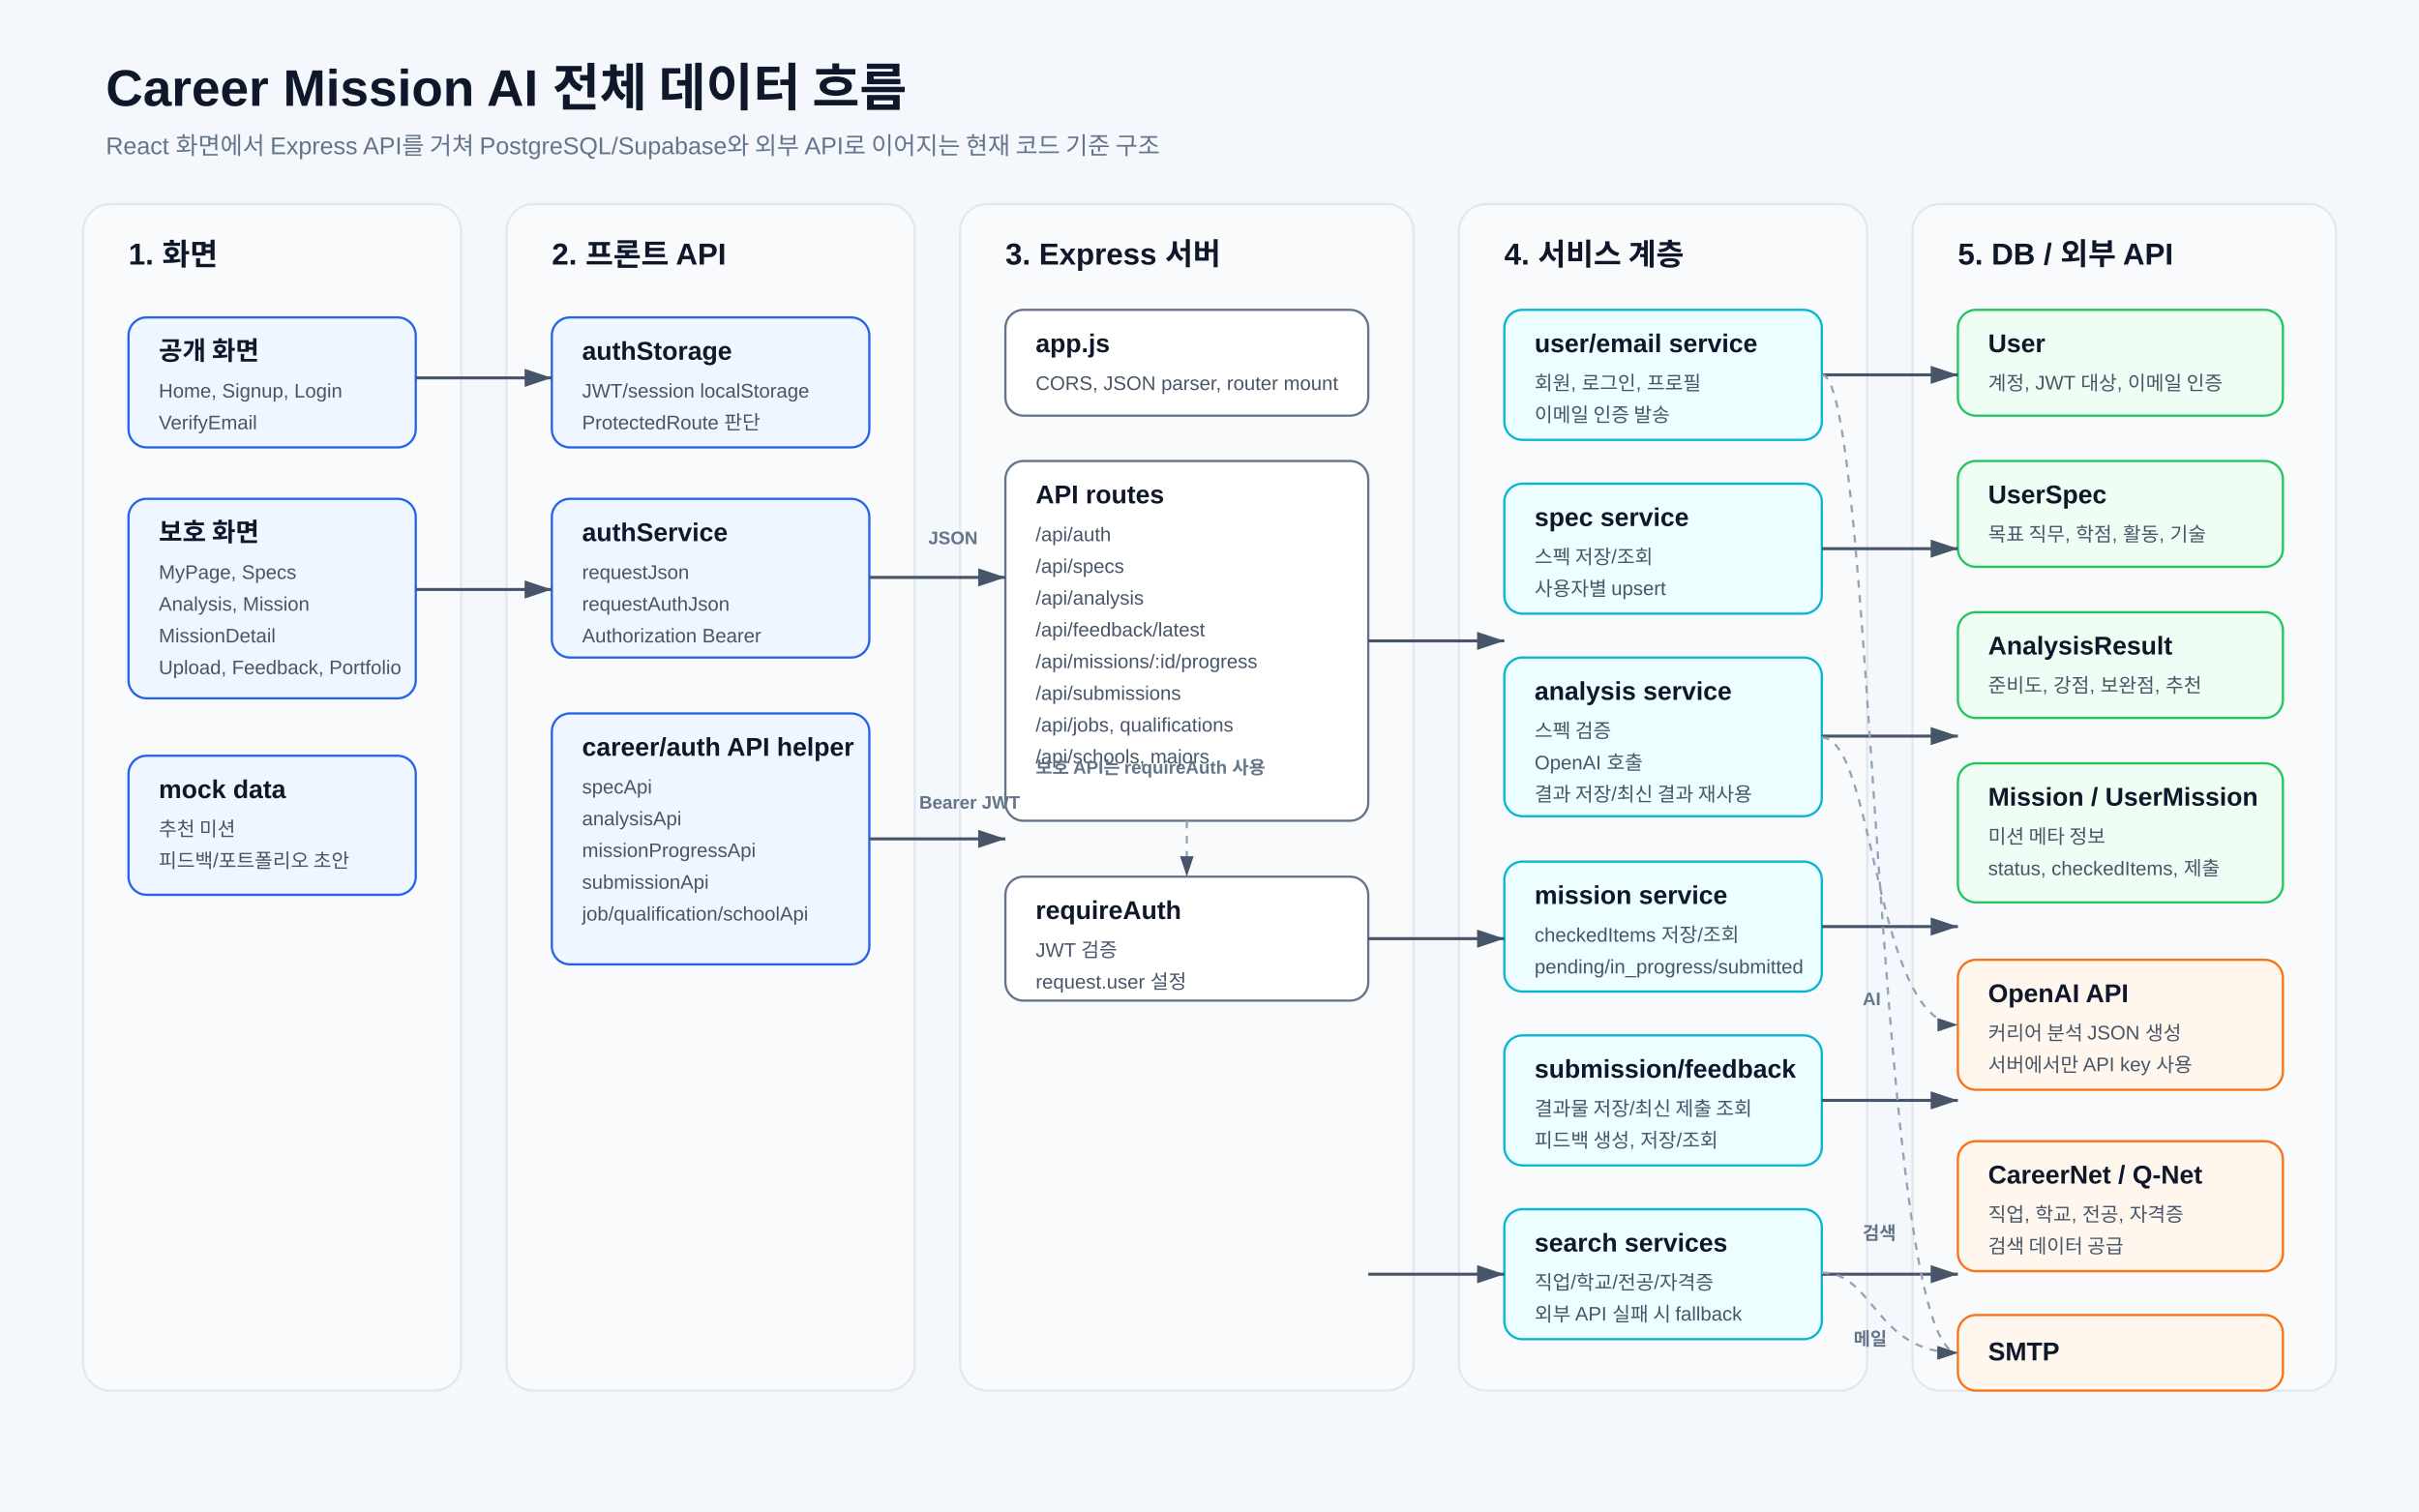
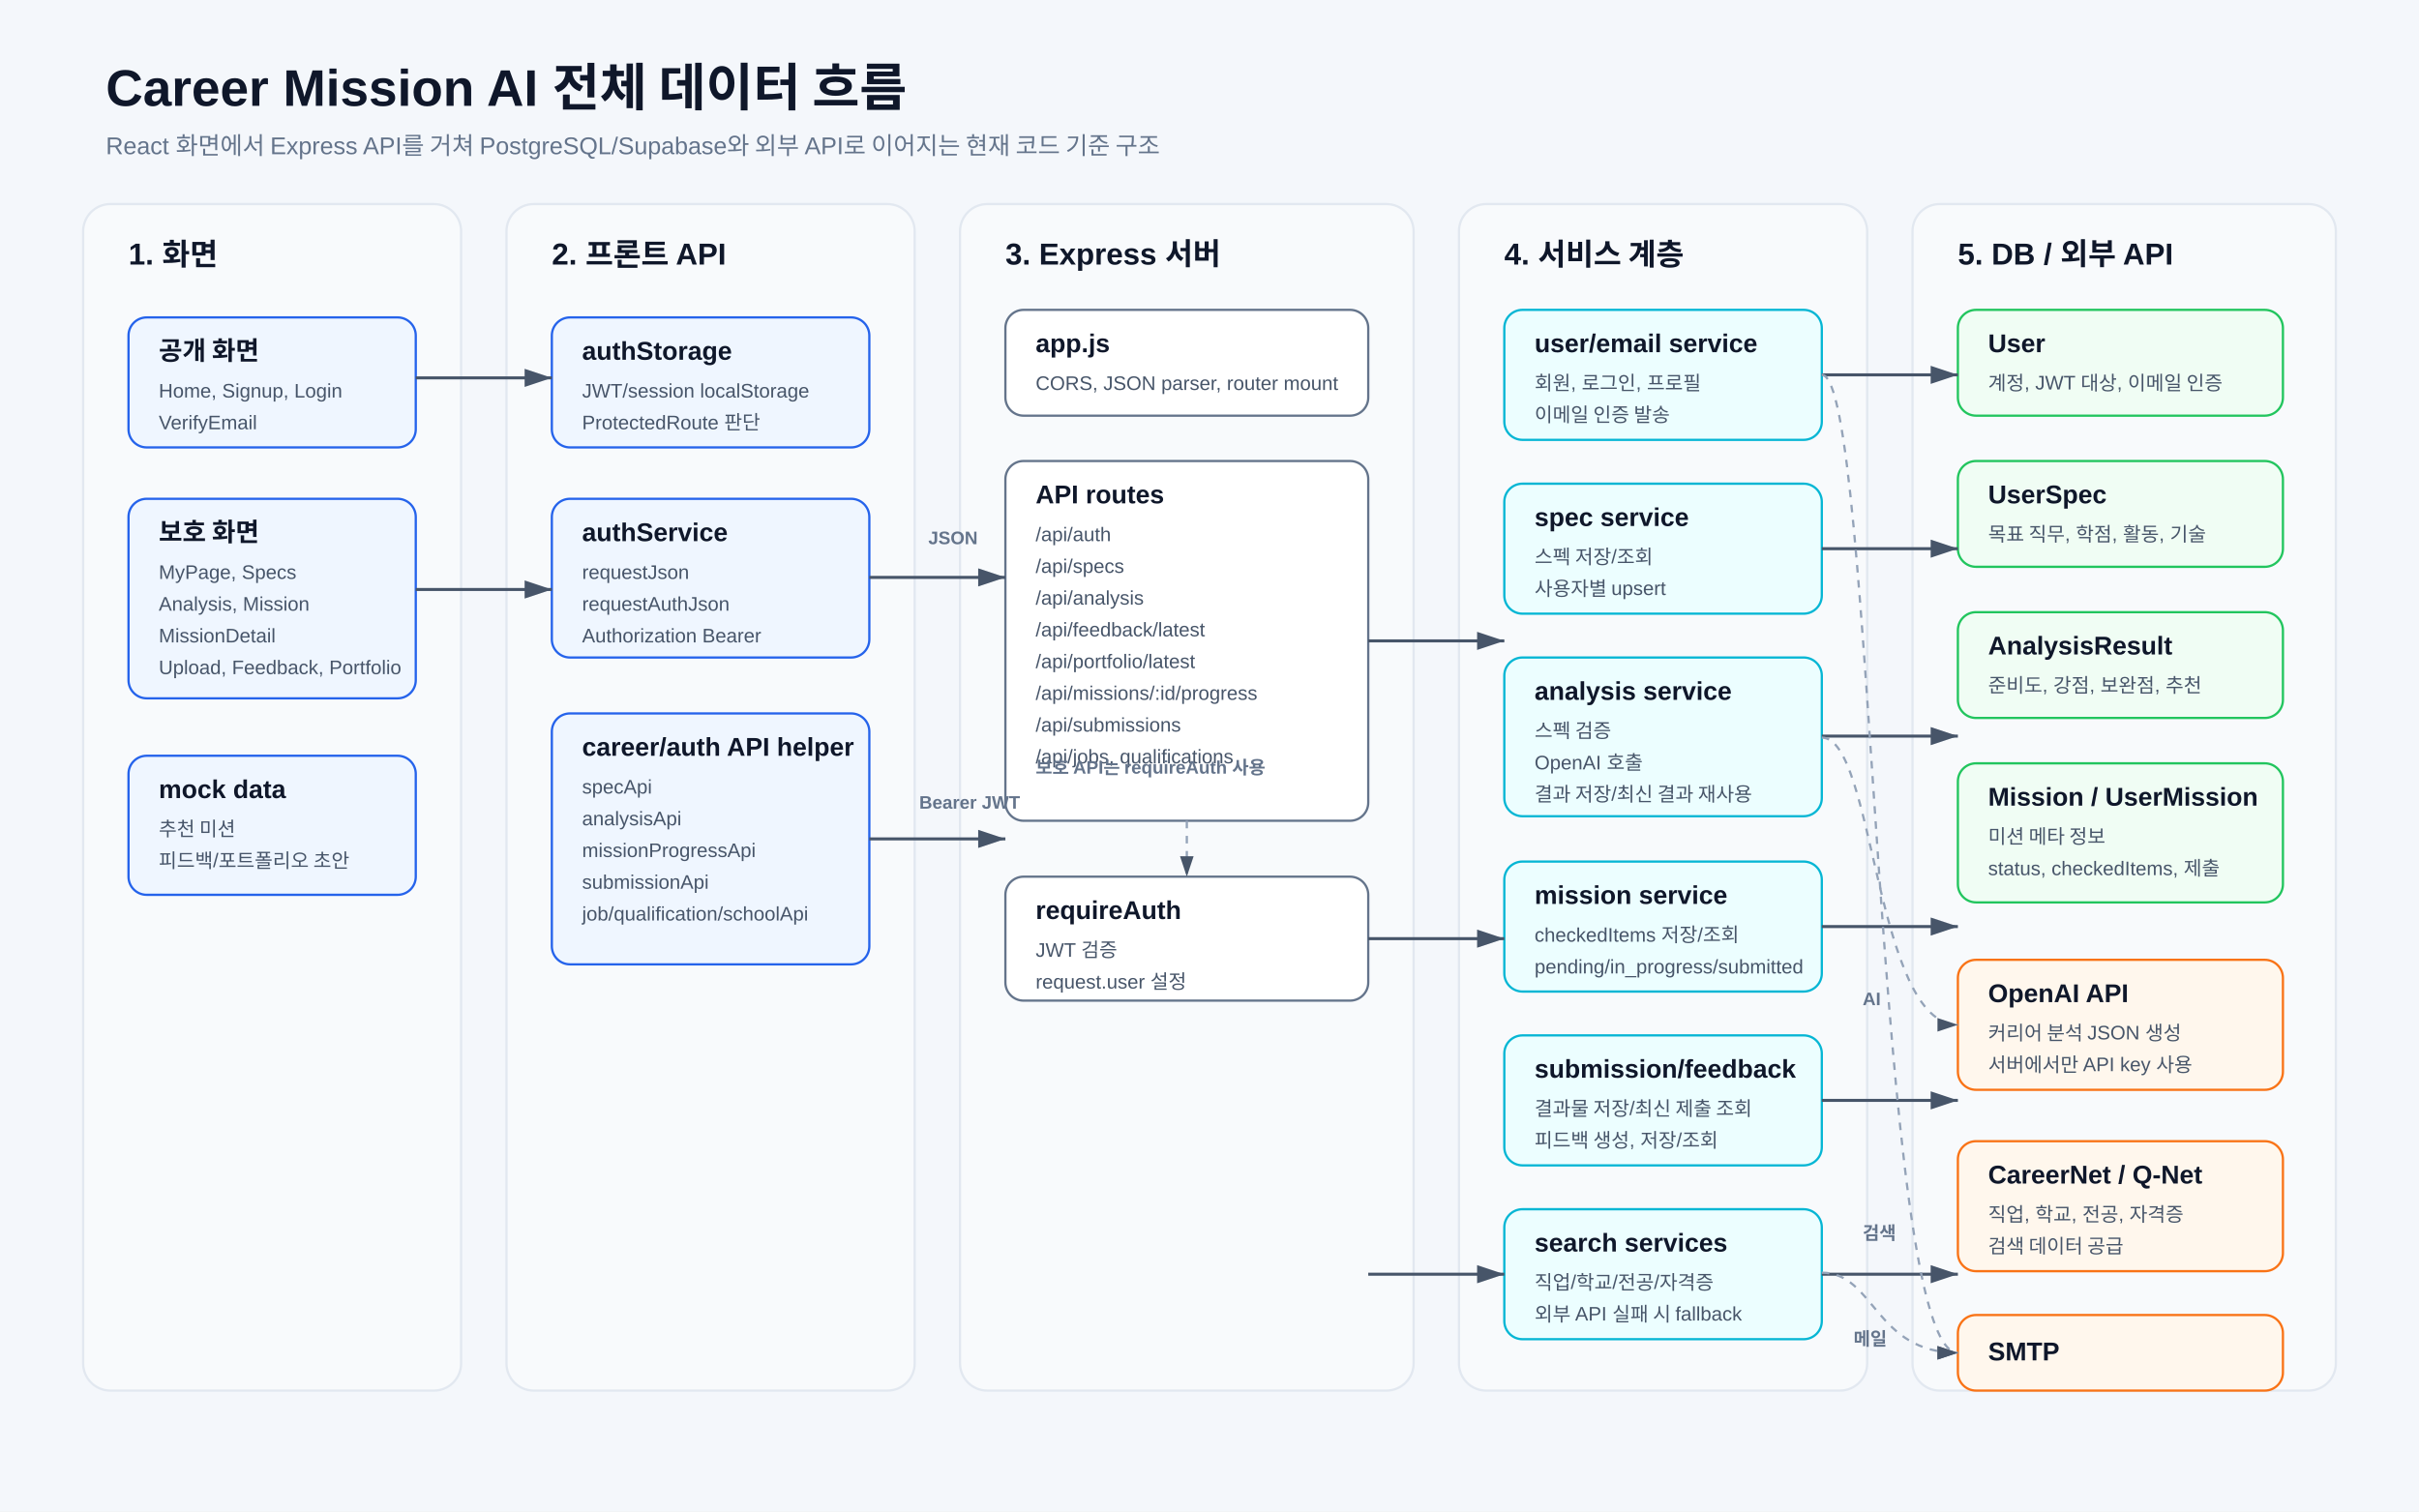
<svg xmlns="http://www.w3.org/2000/svg" width="1600" height="1000" viewBox="0 0 1600 1000" fill="none">
  <defs>
    <marker id="arrow" markerWidth="10" markerHeight="10" refX="9" refY="3" orient="auto" markerUnits="strokeWidth">
      <path d="M0,0 L0,6 L9,3 z" fill="#475569" />
    </marker>
    <style>
      .title { font: 800 34px Arial, sans-serif; fill: #0f172a; }
      .subtitle { font: 500 16px Arial, sans-serif; fill: #64748b; }
      .lane-title { font: 800 20px Arial, sans-serif; fill: #0f172a; }
      .box-title { font: 800 17px Arial, sans-serif; fill: #0f172a; }
      .box-text { font: 500 13px Arial, sans-serif; fill: #475569; }
      .small { font: 700 12px Arial, sans-serif; fill: #64748b; }
      .line { stroke: #475569; stroke-width: 2; marker-end: url(#arrow); }
      .soft-line { stroke: #94a3b8; stroke-width: 1.5; marker-end: url(#arrow); stroke-dasharray: 5 5; }
      .lane { fill: #f8fafc; stroke: #e2e8f0; stroke-width: 1.5; rx: 18; }
      .client { fill: #eff6ff; stroke: #2563eb; stroke-width: 1.5; rx: 12; }
      .server { fill: #ffffff; stroke: #64748b; stroke-width: 1.5; rx: 12; }
      .service { fill: #ecfeff; stroke: #06b6d4; stroke-width: 1.5; rx: 12; }
      .db { fill: #f0fdf4; stroke: #22c55e; stroke-width: 1.5; rx: 12; }
      .external { fill: #fff7ed; stroke: #f97316; stroke-width: 1.5; rx: 12; }
    </style>
  </defs>
  <rect x="0" y="0" width="1600" height="1000" fill="#f4f7fb" />
  <text x="70" y="70" class="title">Career Mission AI 전체 데이터 흐름</text>
  <text x="70" y="102" class="subtitle">React 화면에서 Express API를 거쳐 PostgreSQL/Supabase와 외부 API로 이어지는 현재 코드 기준 구조</text>
  <rect x="55" y="135" width="250" height="785" class="lane" />
  <rect x="335" y="135" width="270" height="785" class="lane" />
  <rect x="635" y="135" width="300" height="785" class="lane" />
  <rect x="965" y="135" width="270" height="785" class="lane" />
  <rect x="1265" y="135" width="280" height="785" class="lane" />
  <text x="85" y="175" class="lane-title">1. 화면</text>
  <text x="365" y="175" class="lane-title">2. 프론트 API</text>
  <text x="665" y="175" class="lane-title">3. Express 서버</text>
  <text x="995" y="175" class="lane-title">4. 서비스 계층</text>
  <text x="1295" y="175" class="lane-title">5. DB / 외부 API</text>
  <rect x="85" y="210" width="190" height="86" class="client" />
  <text x="105" y="238" class="box-title">공개 화면</text>
  <text x="105" y="263" class="box-text">Home, Signup, Login</text>
  <text x="105" y="284" class="box-text">VerifyEmail</text>
  <rect x="85" y="330" width="190" height="132" class="client" />
  <text x="105" y="358" class="box-title">보호 화면</text>
  <text x="105" y="383" class="box-text">MyPage, Specs</text>
  <text x="105" y="404" class="box-text">Analysis, Mission</text>
  <text x="105" y="425" class="box-text">MissionDetail</text>
  <text x="105" y="446" class="box-text">Upload, Feedback, Portfolio</text>
  <rect x="85" y="500" width="190" height="92" class="client" />
  <text x="105" y="528" class="box-title">mock data</text>
  <text x="105" y="553" class="box-text">추천 미션</text>
  <text x="105" y="574" class="box-text">피드백/포트폴리오 초안</text>
  <rect x="365" y="210" width="210" height="86" class="client" />
  <text x="385" y="238" class="box-title">authStorage</text>
  <text x="385" y="263" class="box-text">JWT/session localStorage</text>
  <text x="385" y="284" class="box-text">ProtectedRoute 판단</text>
  <rect x="365" y="330" width="210" height="105" class="client" />
  <text x="385" y="358" class="box-title">authService</text>
  <text x="385" y="383" class="box-text">requestJson</text>
  <text x="385" y="404" class="box-text">requestAuthJson</text>
  <text x="385" y="425" class="box-text">Authorization Bearer</text>
  <rect x="365" y="472" width="210" height="166" class="client" />
  <text x="385" y="500" class="box-title">career/auth API helper</text>
  <text x="385" y="525" class="box-text">specApi</text>
  <text x="385" y="546" class="box-text">analysisApi</text>
  <text x="385" y="567" class="box-text">missionProgressApi</text>
  <text x="385" y="588" class="box-text">submissionApi</text>
  <text x="385" y="609" class="box-text">job/qualification/schoolApi</text>
  <rect x="665" y="205" width="240" height="70" class="server" />
  <text x="685" y="233" class="box-title">app.js</text>
  <text x="685" y="258" class="box-text">CORS, JSON parser, router mount</text>
  <rect x="665" y="305" width="240" height="238" class="server" />
  <text x="685" y="333" class="box-title">API routes</text>
  <text x="685" y="358" class="box-text">/api/auth</text>
  <text x="685" y="379" class="box-text">/api/specs</text>
  <text x="685" y="400" class="box-text">/api/analysis</text>
  <text x="685" y="421" class="box-text">/api/feedback/latest</text>
-   <text x="685" y="442" class="box-text">/api/missions/:id/progress</text>
-   <text x="685" y="463" class="box-text">/api/submissions</text>
-   <text x="685" y="484" class="box-text">/api/jobs, qualifications</text>
-   <text x="685" y="505" class="box-text">/api/schools, majors</text>
+   <text x="685" y="442" class="box-text">/api/portfolio/latest</text>
+   <text x="685" y="463" class="box-text">/api/missions/:id/progress</text>
+   <text x="685" y="484" class="box-text">/api/submissions</text>
+   <text x="685" y="505" class="box-text">/api/jobs, qualifications</text>
  <text x="685" y="512" class="small">보호 API는 requireAuth 사용</text>
  <rect x="665" y="580" width="240" height="82" class="server" />
  <text x="685" y="608" class="box-title">requireAuth</text>
  <text x="685" y="633" class="box-text">JWT 검증</text>
  <text x="685" y="654" class="box-text">request.user 설정</text>
  <rect x="995" y="205" width="210" height="86" class="service" />
  <text x="1015" y="233" class="box-title">user/email service</text>
  <text x="1015" y="258" class="box-text">회원, 로그인, 프로필</text>
  <text x="1015" y="279" class="box-text">이메일 인증 발송</text>
  <rect x="995" y="320" width="210" height="86" class="service" />
  <text x="1015" y="348" class="box-title">spec service</text>
  <text x="1015" y="373" class="box-text">스펙 저장/조회</text>
  <text x="1015" y="394" class="box-text">사용자별 upsert</text>
  <rect x="995" y="435" width="210" height="105" class="service" />
  <text x="1015" y="463" class="box-title">analysis service</text>
  <text x="1015" y="488" class="box-text">스펙 검증</text>
  <text x="1015" y="509" class="box-text">OpenAI 호출</text>
  <text x="1015" y="530" class="box-text">결과 저장/최신 결과 재사용</text>
  <rect x="995" y="570" width="210" height="86" class="service" />
  <text x="1015" y="598" class="box-title">mission service</text>
  <text x="1015" y="623" class="box-text">checkedItems 저장/조회</text>
  <text x="1015" y="644" class="box-text">pending/in_progress/submitted</text>
  <rect x="995" y="685" width="210" height="86" class="service" />
  <text x="1015" y="713" class="box-title">submission/feedback</text>
  <text x="1015" y="738" class="box-text">결과물 저장/최신 제출 조회</text>
  <text x="1015" y="759" class="box-text">피드백 생성, 저장/조회</text>
  <rect x="995" y="800" width="210" height="86" class="service" />
  <text x="1015" y="828" class="box-title">search services</text>
  <text x="1015" y="853" class="box-text">직업/학교/전공/자격증</text>
  <text x="1015" y="874" class="box-text">외부 API 실패 시 fallback</text>
  <rect x="1295" y="205" width="215" height="70" class="db" />
  <text x="1315" y="233" class="box-title">User</text>
  <text x="1315" y="258" class="box-text">계정, JWT 대상, 이메일 인증</text>
  <rect x="1295" y="305" width="215" height="70" class="db" />
  <text x="1315" y="333" class="box-title">UserSpec</text>
  <text x="1315" y="358" class="box-text">목표 직무, 학점, 활동, 기술</text>
  <rect x="1295" y="405" width="215" height="70" class="db" />
  <text x="1315" y="433" class="box-title">AnalysisResult</text>
  <text x="1315" y="458" class="box-text">준비도, 강점, 보완점, 추천</text>
  <rect x="1295" y="505" width="215" height="92" class="db" />
  <text x="1315" y="533" class="box-title">Mission / UserMission</text>
  <text x="1315" y="558" class="box-text">미션 메타 정보</text>
  <text x="1315" y="579" class="box-text">status, checkedItems, 제출</text>
  <rect x="1295" y="635" width="215" height="86" class="external" />
  <text x="1315" y="663" class="box-title">OpenAI API</text>
  <text x="1315" y="688" class="box-text">커리어 분석 JSON 생성</text>
  <text x="1315" y="709" class="box-text">서버에서만 API key 사용</text>
  <rect x="1295" y="755" width="215" height="86" class="external" />
  <text x="1315" y="783" class="box-title">CareerNet / Q-Net</text>
  <text x="1315" y="808" class="box-text">직업, 학교, 전공, 자격증</text>
  <text x="1315" y="829" class="box-text">검색 데이터 공급</text>
  <rect x="1295" y="870" width="215" height="50" class="external" />
  <text x="1315" y="900" class="box-title">SMTP</text>
  <path d="M275 250 H365" class="line" />
  <path d="M275 390 H365" class="line" />
  <path d="M575 382 H665" class="line" />
  <path d="M575 555 H665" class="line" />
  <path d="M785 543 V580" class="soft-line" />
  <path d="M905 424 H995" class="line" />
  <path d="M905 621 H995" class="line" />
  <path d="M905 843 H995" class="line" />
  <path d="M1205 248 H1295" class="line" />
  <path d="M1205 363 H1295" class="line" />
  <path d="M1205 487 H1295" class="line" />
  <path d="M1205 613 H1295" class="line" />
  <path d="M1205 728 H1295" class="line" />
  <path d="M1205 843 H1295" class="line" />
  <path d="M1205 842 C1240 842 1240 895 1295 895" class="soft-line" />
  <path d="M1205 488 C1240 488 1240 678 1295 678" class="soft-line" />
  <path d="M1205 248 C1240 248 1240 895 1295 895" class="soft-line" />
  <text x="614" y="360" class="small">JSON</text>
  <text x="608" y="535" class="small">Bearer JWT</text>
  <text x="1232" y="665" class="small">AI</text>
  <text x="1232" y="820" class="small">검색</text>
  <text x="1226" y="890" class="small">메일</text>
</svg>
